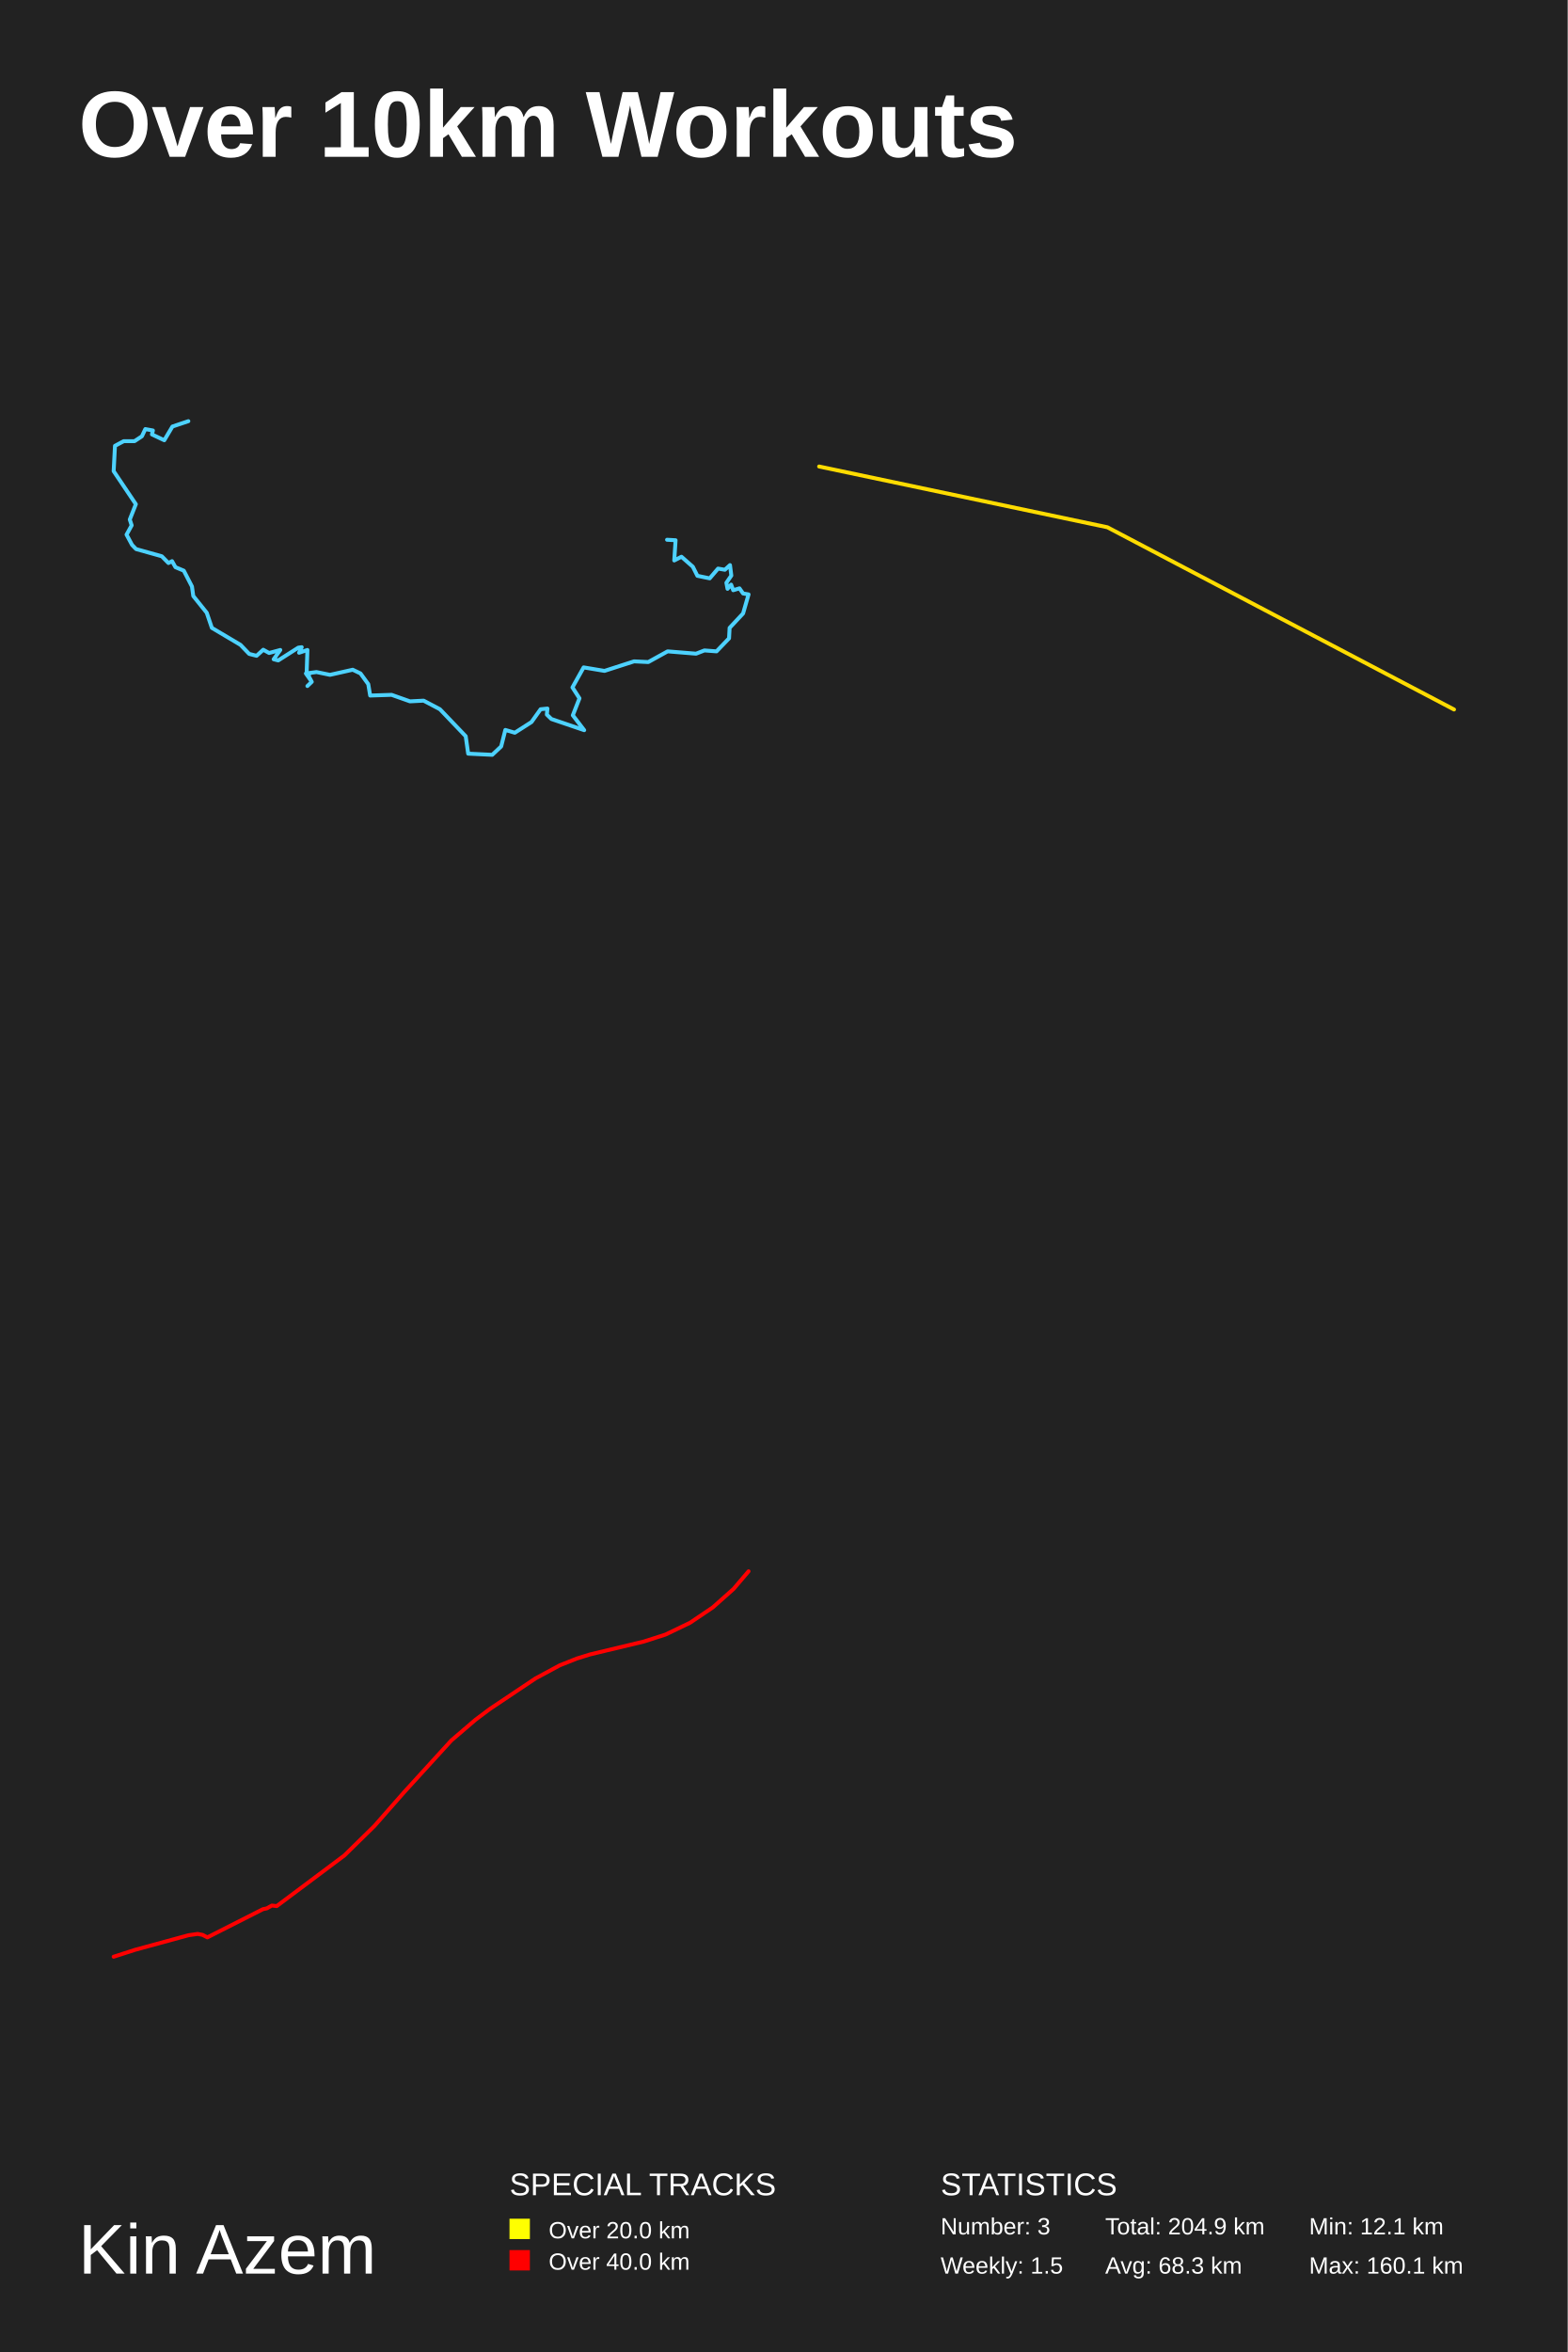
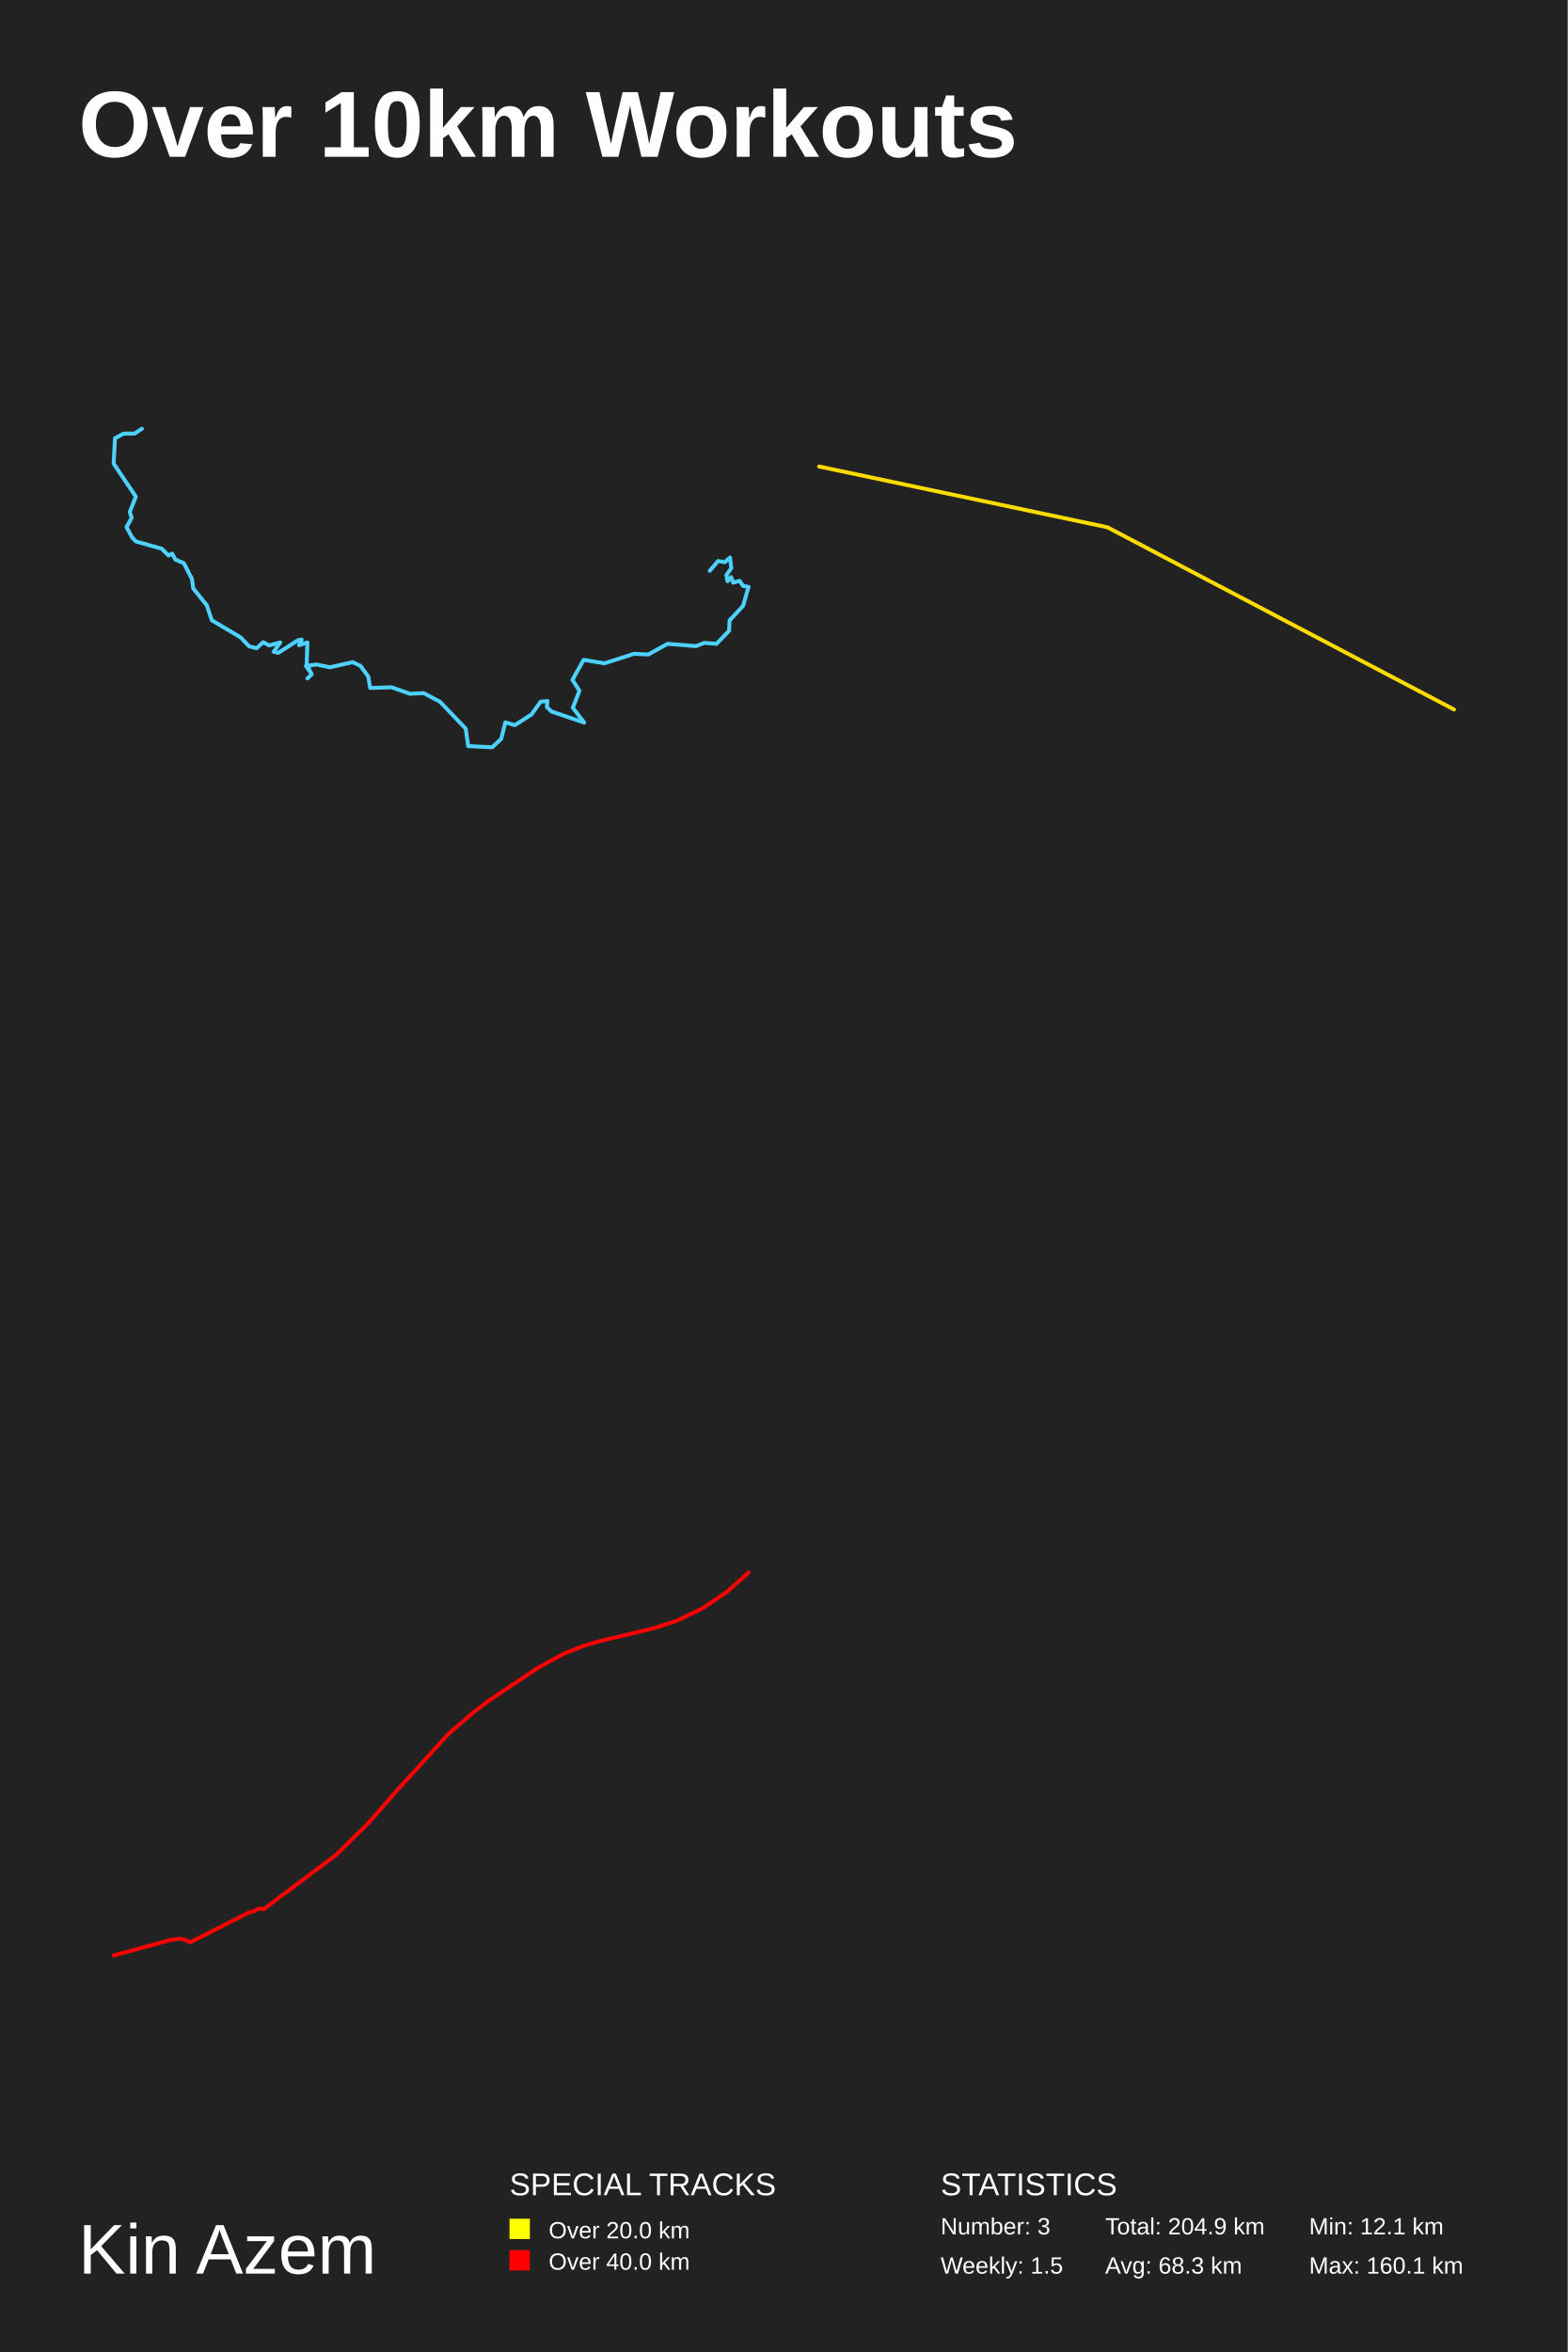
<svg xmlns="http://www.w3.org/2000/svg" baseProfile="full" height="300mm" version="1.1" viewBox="0,0,200,300" width="200mm">
  <defs />
  <rect fill="#222222" height="300" width="200" x="0" y="0" />
  <text fill="#FFFFFF" style="font-size:12px; font-family:Arial; font-weight:bold;" x="10" y="20">Over 10km Workouts</text>
  <text fill="#FFFFFF" style="font-size:9px; font-family:Arial" x="10" y="290">Kin Azem</text>
  <text fill="#FFFFFF" style="font-size:4px; font-family:Arial" x="65" y="280">SPECIAL TRACKS</text>
  <rect fill="yellow" height="2.6" width="2.6" x="65" y="283" />
  <text fill="#FFFFFF" style="font-size:3px; font-family:Arial" x="70" y="285.5">Over 20.0 km</text>
  <rect fill="red" height="2.6" width="2.6" x="65" y="287" />
  <text fill="#FFFFFF" style="font-size:3px; font-family:Arial" x="70" y="289.5">Over 40.0 km</text>
  <text fill="#FFFFFF" style="font-size:4px; font-family:Arial" x="120" y="280">STATISTICS</text>
  <text fill="#FFFFFF" style="font-size:3px; font-family:Arial" x="120" y="285">Number: 3</text>
  <text fill="#FFFFFF" style="font-size:3px; font-family:Arial" x="120" y="290">Weekly: 1.5</text>
  <text fill="#FFFFFF" style="font-size:3px; font-family:Arial" x="141" y="285">Total: 204.9 km</text>
  <text fill="#FFFFFF" style="font-size:3px; font-family:Arial" x="141" y="290">Avg: 68.3 km</text>
  <text fill="#FFFFFF" style="font-size:3px; font-family:Arial" x="167" y="285">Min: 12.1 km</text>
  <text fill="#FFFFFF" style="font-size:3px; font-family:Arial" x="167" y="290">Max: 160.1 km</text>
-   <polyline fill="none" opacity="1" points="85.1,68.847 86.188,68.907 86.019,71.487 86.938,71.012 88.389,72.287 88.97,73.444 90.542,73.77 91.606,72.525 92.477,72.673 93.13,72.08 93.299,73.414 92.67,74.334 92.815,75.105 93.275,74.571 93.541,75.283 94.339,75.045 94.799,75.698 95.5,75.816 94.799,78.248 93.081,80.087 93.009,81.421 91.413,83.082 89.865,82.964 88.8,83.379 85.172,83.082 82.705,84.446 80.891,84.357 77.118,85.573 74.458,85.128 73.031,87.679 73.926,89.072 73.079,91.237 74.53,93.135 70.346,91.712 69.766,91.148 69.838,90.377 68.968,90.466 67.807,92.097 65.678,93.461 64.469,93.105 63.937,95.211 62.8,96.278 59.728,96.13 59.414,93.906 56.125,90.466 54.045,89.369 52.303,89.458 49.957,88.628 47.224,88.717 46.982,87.263 45.991,85.899 44.999,85.425 42.097,86.077 40.379,85.721 39.025,85.899 39.775,86.967 39.218,87.501 39.775,86.967 39.218,85.929 39.557,85.899 39.122,85.81 39.218,82.904 38.154,83.26 38.493,82.548 38.057,82.608 35.494,84.239 34.913,84.09 35.76,82.904 34.333,83.29 33.583,82.875 32.736,83.646 31.793,83.408 30.681,82.252 27.029,80.087 26.375,78.159 24.658,76.024 24.489,74.808 23.449,72.792 22.385,72.347 21.949,71.576 21.49,71.813 20.643,70.953 17.354,70.033 16.846,69.5 16.145,68.195 16.798,67.008 16.556,66.267 17.33,64.31 14.5,60.098 14.669,56.865 15.782,56.272 17.16,56.272 18.104,55.649 18.539,54.73 19.507,54.908 19.386,55.412 20.958,56.154 21.998,54.404 24.029,53.722" stroke="#4dd2ff" stroke-dasharray="none" stroke-linecap="round" stroke-linejoin="round" stroke-width="0.5" />
+   <polyline fill="none" opacity="1" points="90.542,72.806 91.606,71.561 92.477,71.709 93.13,71.116 93.299,72.45 92.67,73.37 92.815,74.141 93.275,73.607 93.541,74.319 94.339,74.082 94.799,74.734 95.5,74.853 94.799,77.284 93.081,79.123 93.009,80.458 91.413,82.118 89.865,82 88.8,82.415 85.172,82.118 82.705,83.482 80.891,83.393 77.118,84.609 74.458,84.164 73.031,86.715 73.926,88.109 73.079,90.273 74.53,92.171 70.346,90.748 69.766,90.184 69.838,89.413 68.968,89.502 67.807,91.133 65.678,92.497 64.469,92.141 63.937,94.247 62.8,95.314 59.728,95.166 59.414,92.942 56.125,89.502 54.045,88.405 52.303,88.494 49.957,87.664 47.224,87.753 46.982,86.3 45.991,84.935 44.999,84.461 42.097,85.113 40.379,84.758 39.025,84.935 39.775,86.003 39.218,86.537 39.775,86.003 39.218,84.965 39.557,84.935 39.122,84.846 39.218,81.94 38.154,82.296 38.493,81.584 38.057,81.644 35.494,83.275 34.913,83.127 35.76,81.94 34.333,82.326 33.583,81.911 32.736,82.682 31.793,82.444 30.681,81.288 27.029,79.123 26.375,77.195 24.658,75.06 24.489,73.844 23.449,71.828 22.385,71.383 21.949,70.612 21.49,70.849 20.643,69.989 17.354,69.07 16.846,68.536 16.145,67.231 16.798,66.045 16.556,65.303 17.33,63.346 14.5,59.134 14.669,55.902 15.782,55.308 17.16,55.308 18.104,54.686" stroke="#4dd2ff" stroke-dasharray="none" stroke-linecap="round" stroke-linejoin="round" stroke-width="0.5" />
  <polyline fill="none" opacity="1" points="185.5,90.497 141.273,67.252 104.5,59.503" stroke="#ffdc00" stroke-dasharray="none" stroke-linecap="round" stroke-linejoin="round" stroke-width="0.5" />
-   <polyline fill="none" opacity="1" points="95.5,200.419 93.577,202.677 90.939,205.023 88.034,206.984 84.895,208.494 82.144,209.378 75.272,211.025 73.589,211.548 71.412,212.415 68.313,214.087 62.503,217.975 60.66,219.357 57.574,222 51.564,228.587 47.764,232.909 43.931,236.667 35.303,243.125 34.688,243.052 34.04,243.414 33.546,243.518 26.454,247.116 25.846,246.795 25.212,246.674 24.043,246.843 17.271,248.69 14.5,249.581" stroke="red" stroke-dasharray="none" stroke-linecap="round" stroke-linejoin="round" stroke-width="0.5" />
+   <polyline fill="none" opacity="1" points="95.5,200.578 92.7,203.069 89.616,205.15 86.284,206.753 83.363,207.692 76.069,209.44 74.282,209.995 71.971,210.916 68.682,212.69 62.514,216.817 60.558,218.284 57.283,221.09 50.903,228.082 46.869,232.67 42.8,236.66 33.641,243.514 32.988,243.438 32.301,243.821 31.776,243.932 24.248,247.751 23.602,247.41 22.929,247.282 21.688,247.461 14.5,249.422" stroke="red" stroke-dasharray="none" stroke-linecap="round" stroke-linejoin="round" stroke-width="0.5" />
</svg>
